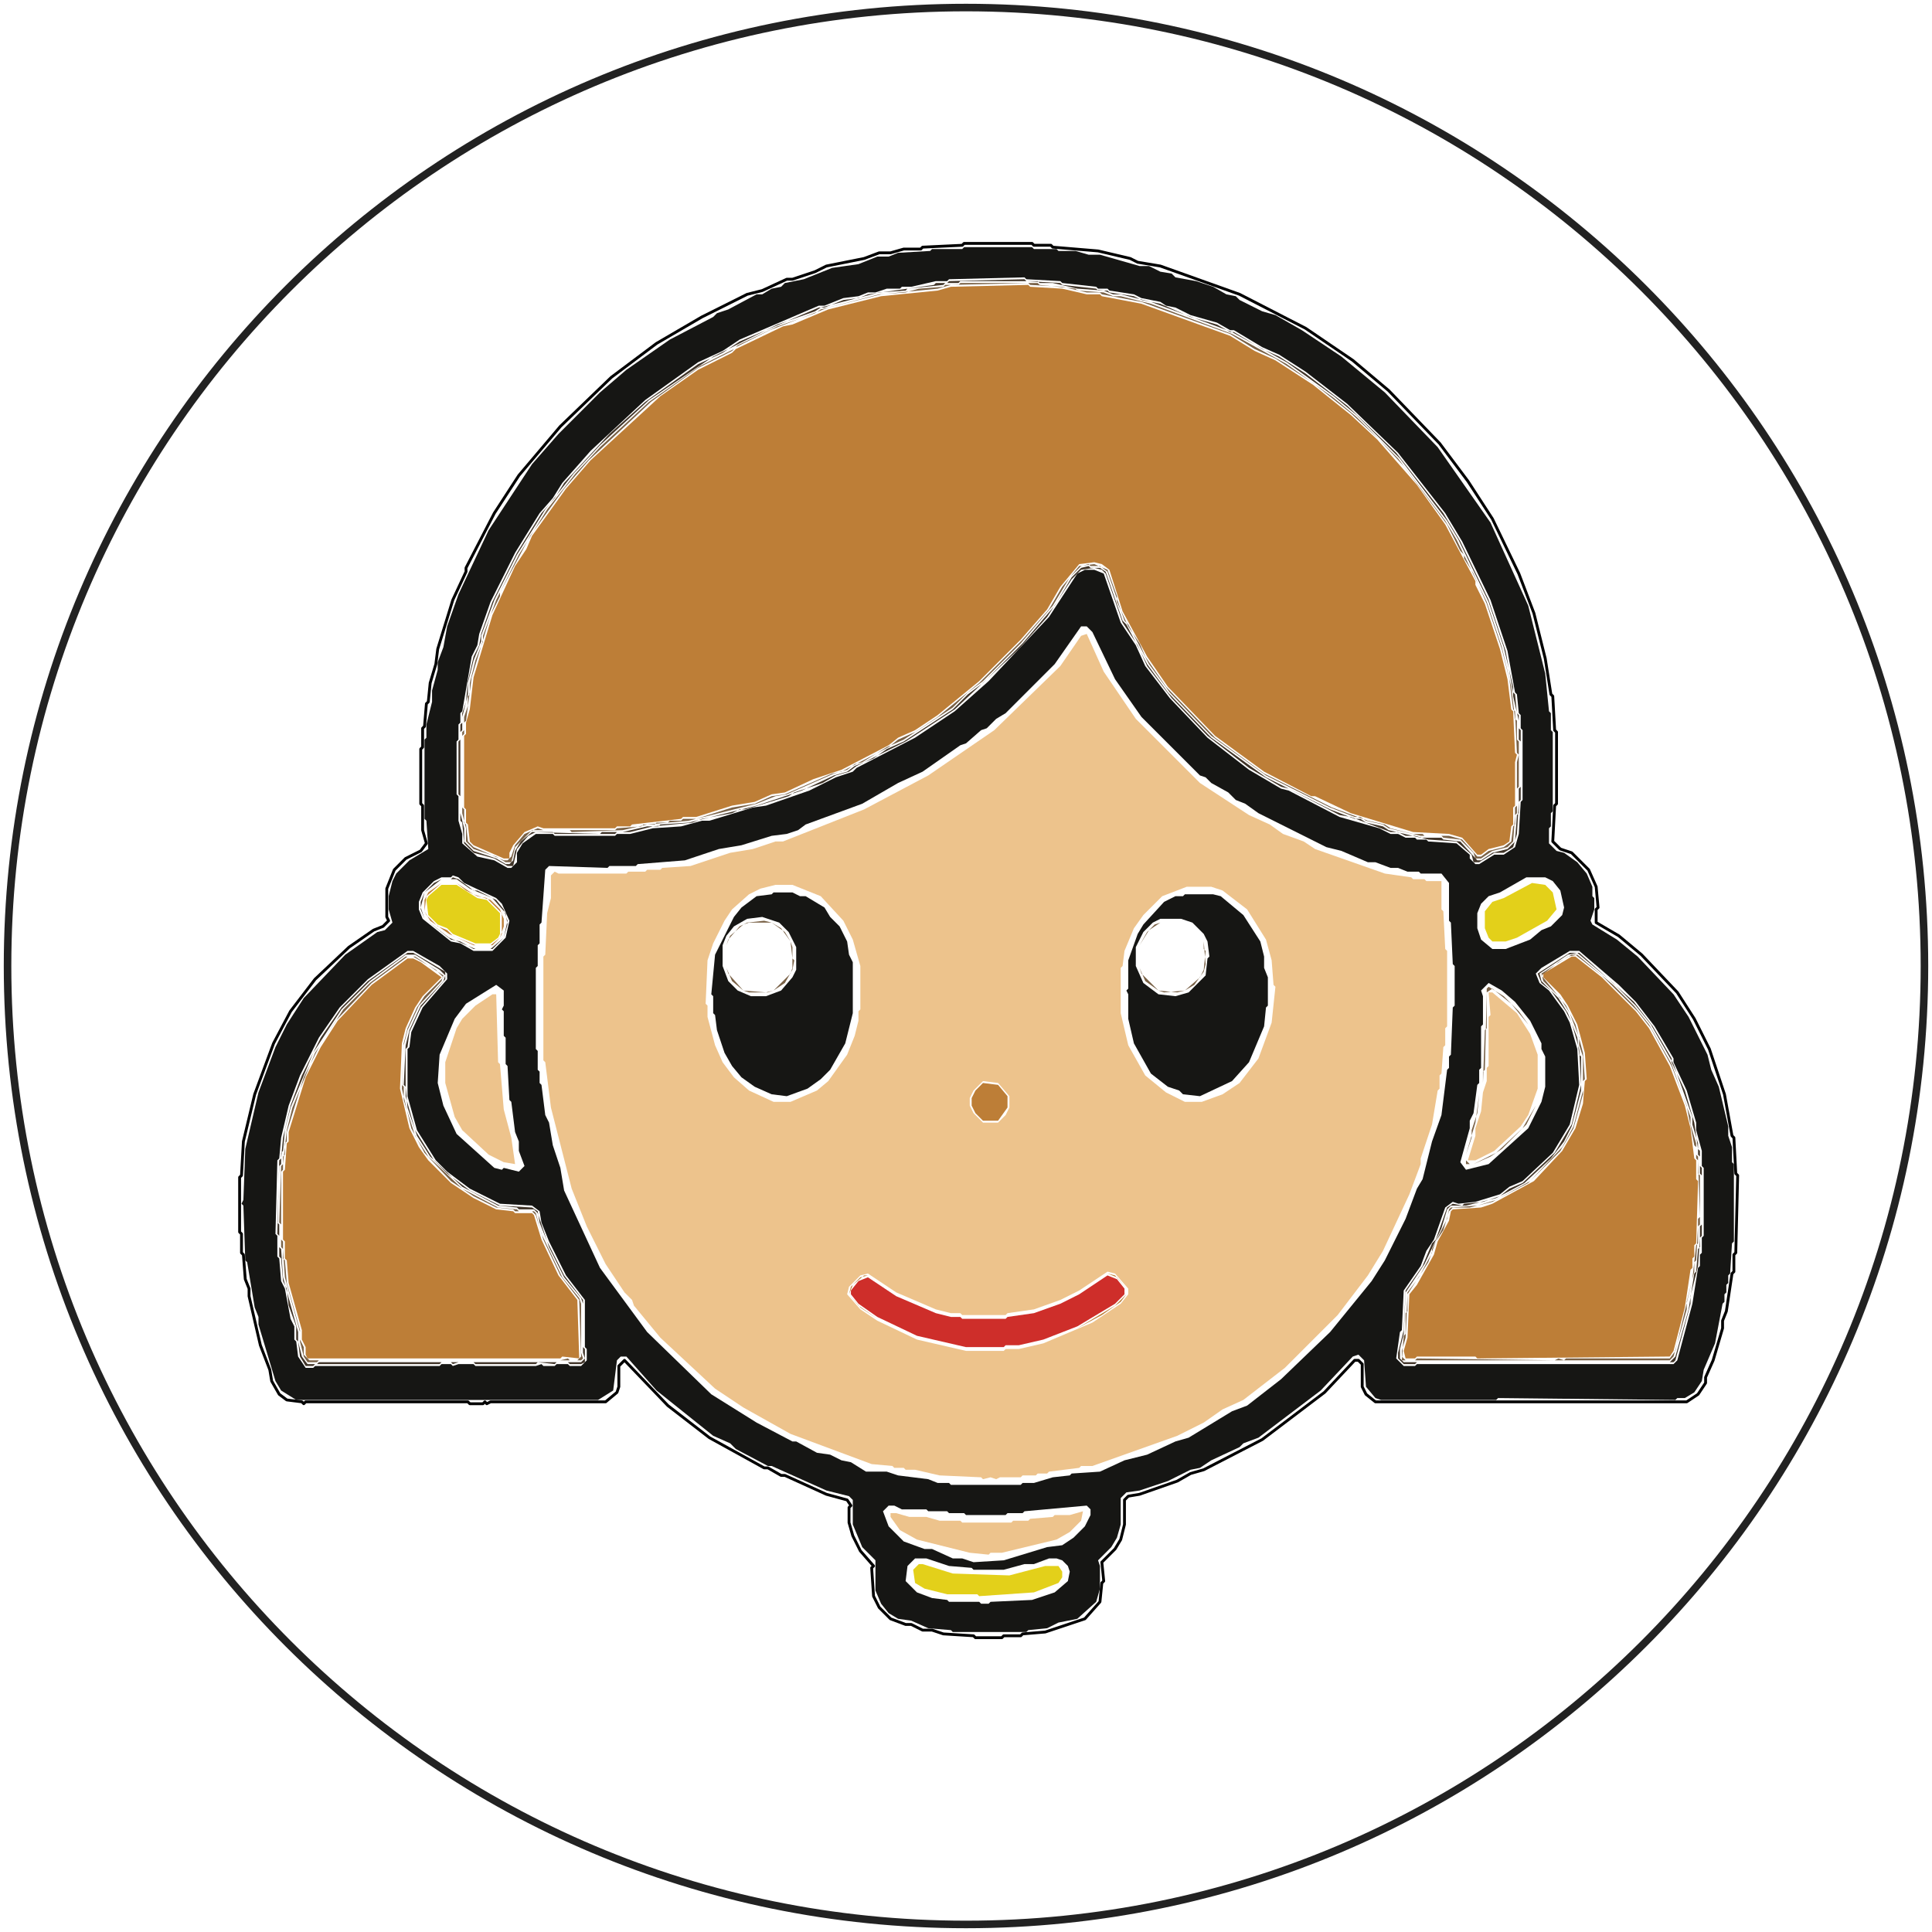
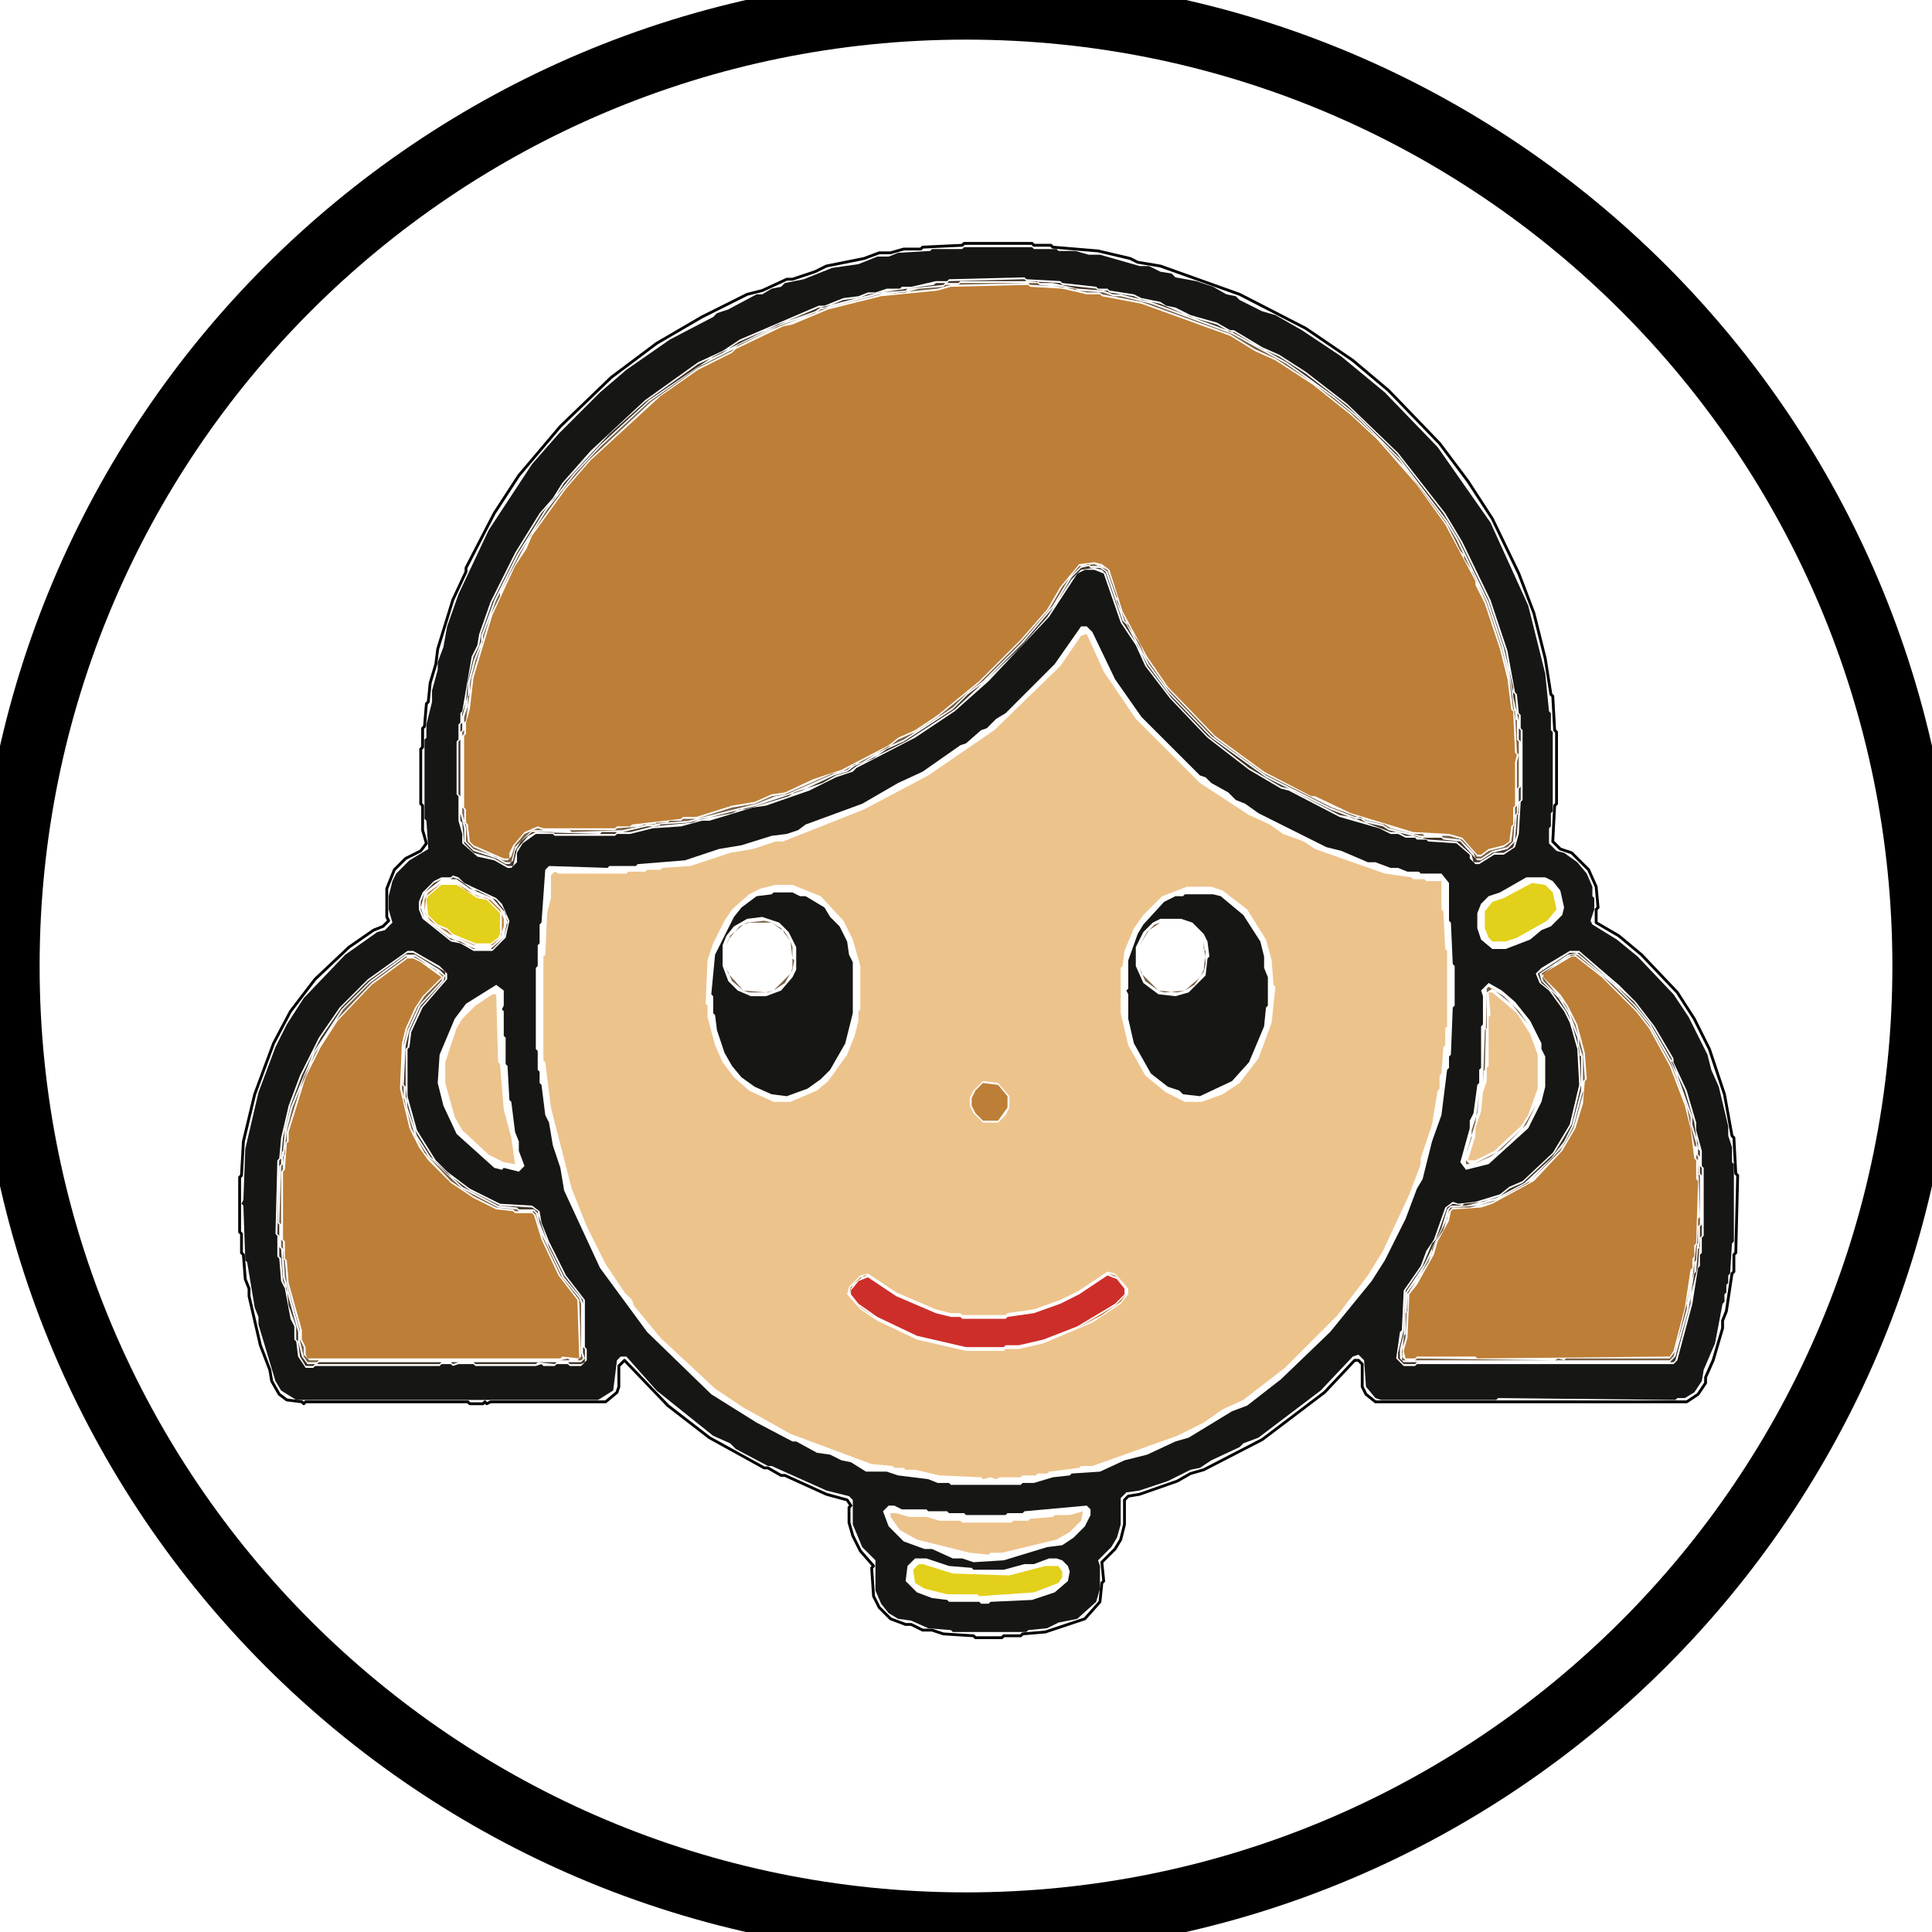
<svg xmlns="http://www.w3.org/2000/svg" width="1024" height="1024" viewBox="0 0 1024 1024">
-   <circle cx="512" cy="512" r="508" fill="none" stroke="#222" stroke-width="4" />
+   <circle cx="512" cy="512" r="508" fill="none" stroke="#000" stroke-width="34" />
  <path d="M 628,474 L 627,475 L 623,475 L 617,478 L 606,490 L 603,495 L 598,509 L 598,524 L 597,525 L 598,527 L 598,540 L 601,553 L 610,569 L 619,576 L 625,578 L 627,580 L 636,581 L 653,573 L 662,563 L 670,544 L 671,534 L 672,533 L 672,518 L 670,513 L 670,507 L 668,499 L 659,485 L 647,475 L 643,474 Z M 615,487 L 626,487 L 632,489 L 638,495 L 640,499 L 641,507 L 640,508 L 639,517 L 630,526 L 623,528 L 614,527 L 606,521 L 602,512 L 602,502 L 606,494 L 611,489 Z M 410,473 L 409,474 L 401,475 L 393,481 L 389,486 L 379,506 L 377,527 L 378,528 L 378,537 L 379,538 L 380,546 L 384,558 L 388,565 L 393,571 L 400,576 L 409,580 L 417,581 L 428,577 L 435,572 L 440,567 L 448,553 L 452,537 L 452,510 L 450,506 L 449,499 L 445,491 L 440,486 L 437,481 L 427,475 L 424,475 L 420,473 Z M 396,487 L 404,486 L 413,489 L 418,494 L 422,502 L 422,514 L 420,518 L 414,525 L 406,528 L 398,528 L 391,525 L 386,520 L 383,512 L 383,501 L 385,496 L 389,491 Z M 511,131 L 510,132 L 494,132 L 493,133 L 476,134 L 471,136 L 465,136 L 455,140 L 441,142 L 426,148 L 416,150 L 414,152 L 409,153 L 404,156 L 401,156 L 386,164 L 380,166 L 378,168 L 355,180 L 332,196 L 318,208 L 296,230 L 282,246 L 259,281 L 243,315 L 237,332 L 235,343 L 232,351 L 232,355 L 229,366 L 229,372 L 226,384 L 226,391 L 225,392 L 225,434 L 226,435 L 227,450 L 217,456 L 210,463 L 208,467 L 206,475 L 206,482 L 208,489 L 204,493 L 200,494 L 183,506 L 161,529 L 152,543 L 146,555 L 137,579 L 130,609 L 129,636 L 128,638 L 129,639 L 130,668 L 131,669 L 135,693 L 137,698 L 137,702 L 146,732 L 149,737 L 157,742 L 317,742 L 325,737 L 327,721 L 329,719 L 332,719 L 348,737 L 378,761 L 387,765 L 390,768 L 407,777 L 409,777 L 438,790 L 450,793 L 452,795 L 452,808 L 457,820 L 464,827 L 464,843 L 467,850 L 471,855 L 476,858 L 483,859 L 492,863 L 504,864 L 505,865 L 544,865 L 545,864 L 555,863 L 561,860 L 571,858 L 581,849 L 583,842 L 583,830 L 582,827 L 589,820 L 592,815 L 594,808 L 594,794 L 597,791 L 604,790 L 619,785 L 631,779 L 636,778 L 642,774 L 657,767 L 659,765 L 667,762 L 700,737 L 717,719 L 720,718 L 723,721 L 724,735 L 729,741 L 732,742 L 793,742 L 794,741 L 888,742 L 889,741 L 893,741 L 898,738 L 902,732 L 903,726 L 909,712 L 913,691 L 914,690 L 914,686 L 915,685 L 915,681 L 916,680 L 916,676 L 917,675 L 918,659 L 919,658 L 919,617 L 918,616 L 918,608 L 916,602 L 916,597 L 911,576 L 907,567 L 905,559 L 895,539 L 887,527 L 868,507 L 857,498 L 844,490 L 843,488 L 845,482 L 845,476 L 844,475 L 844,470 L 841,463 L 836,457 L 829,452 L 825,451 L 821,447 L 821,439 L 822,438 L 822,431 L 823,430 L 823,388 L 822,387 L 822,378 L 821,377 L 819,357 L 810,321 L 790,277 L 762,237 L 734,208 L 711,189 L 690,175 L 676,167 L 669,165 L 657,159 L 655,157 L 650,156 L 643,152 L 634,149 L 623,147 L 621,145 L 615,144 L 609,141 L 604,141 L 583,135 L 577,135 L 570,133 L 561,133 L 560,132 L 548,132 L 547,131 Z M 480,838 L 481,830 L 485,826 L 491,826 L 503,830 L 515,831 L 516,832 L 532,832 L 543,829 L 548,829 L 556,826 L 560,826 L 563,827 L 566,830 L 567,833 L 566,838 L 559,844 L 547,848 L 525,849 L 524,850 L 520,850 L 519,849 L 503,849 L 502,848 L 494,847 L 486,844 Z M 468,801 L 471,798 L 474,798 L 478,800 L 491,800 L 492,801 L 502,801 L 503,802 L 511,802 L 512,803 L 533,803 L 534,802 L 542,802 L 543,801 L 576,798 L 578,800 L 578,803 L 575,809 L 569,815 L 563,819 L 555,820 L 532,827 L 516,828 L 510,826 L 505,826 L 494,821 L 490,821 L 479,817 L 471,809 Z M 263,522 L 267,525 L 267,533 L 266,535 L 267,536 L 267,549 L 268,550 L 268,564 L 269,565 L 270,583 L 271,584 L 273,600 L 275,605 L 275,610 L 278,618 L 275,621 L 267,619 L 266,620 L 262,619 L 242,601 L 235,586 L 232,574 L 233,559 L 241,540 L 247,532 Z M 789,521 L 796,525 L 803,531 L 811,541 L 817,553 L 817,556 L 819,560 L 819,576 L 817,584 L 810,598 L 789,617 L 777,620 L 774,616 L 779,598 L 779,594 L 781,590 L 783,575 L 784,574 L 784,567 L 785,566 L 785,544 L 786,543 L 786,528 L 785,525 Z M 837,504 L 858,522 L 867,531 L 877,544 L 887,561 L 887,563 L 894,578 L 899,595 L 899,599 L 902,610 L 902,618 L 903,619 L 903,655 L 902,656 L 902,664 L 901,665 L 901,671 L 900,672 L 897,691 L 889,721 L 887,723 L 751,723 L 750,724 L 744,724 L 740,720 L 742,706 L 743,705 L 744,684 L 753,671 L 756,663 L 760,657 L 766,640 L 770,637 L 773,638 L 782,637 L 795,633 L 800,629 L 807,626 L 823,611 L 832,596 L 837,575 L 836,556 L 832,542 L 829,536 L 821,525 L 816,521 L 814,516 L 817,513 L 832,504 Z M 216,504 L 219,504 L 233,512 L 237,516 L 237,519 L 224,534 L 218,547 L 217,555 L 216,556 L 216,581 L 221,599 L 231,615 L 237,621 L 249,630 L 265,638 L 282,639 L 286,642 L 287,648 L 291,658 L 300,676 L 310,689 L 310,714 L 311,715 L 311,721 L 308,724 L 302,724 L 301,723 L 295,723 L 294,724 L 288,724 L 287,723 L 284,724 L 252,724 L 251,723 L 243,723 L 240,724 L 239,723 L 234,723 L 233,724 L 167,724 L 166,725 L 162,725 L 158,719 L 157,711 L 156,710 L 156,703 L 154,699 L 151,683 L 149,679 L 148,667 L 147,666 L 147,655 L 146,654 L 147,615 L 148,614 L 149,603 L 153,586 L 159,570 L 169,550 L 180,534 L 195,519 Z M 823,467 L 827,472 L 829,481 L 828,485 L 822,491 L 817,493 L 811,498 L 798,503 L 791,503 L 785,498 L 783,492 L 783,484 L 785,479 L 789,475 L 795,473 L 809,465 L 819,465 Z M 224,473 L 230,467 L 234,465 L 239,465 L 240,464 L 243,465 L 246,468 L 263,476 L 266,479 L 270,488 L 268,497 L 261,504 L 251,504 L 244,500 L 239,499 L 224,487 L 222,482 L 222,478 Z M 576,332 L 579,335 L 591,360 L 605,380 L 636,411 L 639,412 L 642,415 L 651,420 L 655,424 L 660,426 L 667,431 L 703,449 L 711,451 L 725,457 L 729,457 L 737,460 L 741,460 L 746,462 L 752,462 L 753,463 L 764,463 L 768,468 L 768,488 L 769,489 L 770,511 L 771,512 L 771,533 L 770,534 L 769,559 L 768,560 L 768,566 L 767,567 L 764,591 L 759,605 L 754,625 L 751,630 L 745,646 L 734,668 L 727,679 L 705,706 L 679,731 L 661,745 L 653,748 L 630,762 L 623,764 L 608,771 L 596,774 L 583,780 L 568,781 L 567,782 L 558,783 L 548,786 L 542,786 L 541,787 L 504,787 L 503,786 L 497,786 L 492,784 L 476,782 L 470,780 L 459,780 L 451,775 L 446,774 L 440,771 L 433,770 L 422,764 L 420,764 L 401,754 L 377,739 L 343,706 L 318,672 L 299,631 L 297,619 L 293,607 L 291,595 L 289,591 L 287,575 L 286,574 L 286,568 L 285,567 L 285,557 L 284,556 L 284,513 L 285,512 L 285,501 L 286,500 L 286,490 L 287,489 L 289,461 L 291,459 L 322,460 L 323,459 L 337,459 L 338,458 L 363,456 L 381,450 L 393,448 L 409,443 L 417,442 L 423,440 L 427,437 L 457,426 L 476,415 L 489,409 L 509,395 L 512,394 L 520,387 L 523,386 L 528,381 L 533,378 L 559,352 L 573,332 Z M 243,384 L 244,383 L 244,378 L 245,377 L 250,348 L 253,342 L 254,336 L 260,319 L 273,293 L 286,272 L 293,264 L 298,256 L 313,239 L 342,212 L 370,192 L 383,186 L 392,180 L 434,162 L 437,162 L 447,158 L 455,157 L 460,155 L 464,155 L 470,153 L 477,153 L 478,152 L 483,152 L 496,149 L 502,149 L 503,148 L 543,147 L 544,148 L 562,149 L 563,150 L 581,152 L 582,153 L 587,153 L 588,154 L 601,156 L 605,158 L 615,160 L 618,162 L 623,163 L 631,167 L 645,171 L 652,175 L 654,175 L 669,184 L 678,188 L 692,197 L 714,214 L 741,240 L 766,272 L 775,287 L 790,318 L 799,345 L 803,367 L 804,368 L 805,378 L 806,379 L 806,386 L 807,387 L 807,424 L 806,425 L 805,442 L 803,449 L 797,453 L 792,453 L 784,458 L 782,458 L 779,455 L 779,453 L 772,447 L 757,446 L 756,445 L 751,445 L 750,444 L 745,444 L 741,442 L 737,442 L 731,439 L 710,433 L 683,419 L 679,418 L 662,408 L 640,391 L 620,370 L 607,353 L 602,342 L 594,330 L 585,304 L 580,302 L 575,302 L 571,304 L 556,327 L 524,361 L 506,377 L 485,391 L 454,407 L 452,409 L 443,412 L 429,419 L 406,427 L 399,428 L 376,435 L 372,435 L 361,438 L 346,439 L 334,442 L 327,442 L 326,443 L 294,443 L 293,442 L 284,442 L 277,447 L 274,452 L 274,457 L 271,460 L 269,460 L 262,456 L 253,454 L 245,447 L 245,442 L 243,435 L 243,422 L 242,421 L 242,393 L 243,392 Z" fill="#161614" stroke="none" fill-rule="evenodd" />
  <path d="M 597,683 L 591,676 L 587,675 L 572,685 L 562,690 L 548,695 L 534,697 L 533,698 L 510,698 L 509,697 L 504,697 L 496,695 L 475,686 L 460,676 L 456,677 L 451,682 L 450,686 L 456,693 L 465,699 L 486,709 L 512,715 L 532,715 L 533,714 L 540,714 L 553,711 L 571,704 L 584,697 L 594,690 L 597,686 Z M 597,683 L 597,686 L 591,692 L 571,704 L 553,711 L 540,714 L 533,714 L 532,715 L 512,715 L 486,709 L 465,699 L 455,692 L 450,686 L 452,681 L 458,676 L 460,676 L 475,686 L 496,695 L 504,697 L 509,697 L 510,698 L 533,698 L 534,697 L 548,695 L 562,690 L 572,685 L 587,675 L 592,677 Z M 521,574 L 517,578 L 515,582 L 515,586 L 517,590 L 521,594 L 529,594 L 534,587 L 534,581 L 529,575 Z M 216,508 L 197,522 L 179,541 L 170,555 L 162,571 L 153,600 L 153,605 L 152,606 L 151,620 L 150,621 L 150,657 L 151,658 L 151,667 L 152,668 L 153,680 L 160,705 L 160,710 L 162,714 L 162,718 L 163,720 L 297,720 L 298,719 L 307,720 L 306,689 L 296,676 L 287,657 L 283,644 L 282,643 L 273,643 L 272,642 L 263,641 L 251,635 L 239,627 L 227,615 L 222,608 L 217,598 L 212,577 L 213,553 L 215,545 L 220,534 L 224,528 L 234,518 L 223,510 L 219,508 Z M 835,507 L 833,507 L 818,516 L 818,518 L 827,527 L 831,533 L 836,543 L 840,558 L 841,572 L 840,573 L 839,585 L 835,598 L 828,610 L 813,626 L 791,638 L 785,640 L 770,641 L 769,642 L 768,647 L 762,658 L 760,665 L 751,681 L 747,686 L 746,709 L 744,716 L 745,720 L 750,720 L 751,719 L 782,719 L 783,720 L 885,719 L 887,716 L 893,693 L 896,673 L 897,672 L 897,667 L 898,666 L 898,660 L 899,659 L 900,626 L 899,625 L 899,615 L 898,614 L 896,598 L 893,586 L 885,565 L 874,545 L 867,536 L 849,518 Z M 227,473 L 225,477 L 225,483 L 228,488 L 238,495 L 251,501 L 261,501 L 265,497 L 267,491 L 267,487 L 265,482 L 260,477 L 251,474 L 242,468 L 234,468 Z M 226,475 L 234,468 L 242,468 L 247,472 L 253,475 L 258,476 L 266,484 L 266,495 L 265,497 L 260,501 L 252,501 L 240,496 L 237,493 L 232,491 L 226,485 L 225,483 Z M 246,390 L 246,428 L 247,429 L 247,436 L 248,437 L 249,446 L 251,448 L 267,455 L 270,455 L 270,452 L 272,448 L 278,441 L 285,438 L 288,439 L 326,439 L 327,438 L 334,438 L 335,437 L 361,434 L 362,433 L 369,433 L 388,427 L 400,425 L 409,421 L 416,420 L 431,413 L 446,408 L 471,395 L 476,391 L 485,387 L 497,379 L 519,361 L 541,339 L 555,323 L 562,311 L 572,299 L 580,298 L 584,299 L 588,302 L 595,324 L 608,348 L 619,364 L 644,390 L 670,409 L 695,422 L 697,422 L 716,431 L 749,441 L 768,442 L 775,444 L 783,453 L 785,453 L 789,450 L 797,448 L 800,446 L 801,438 L 802,437 L 802,428 L 803,427 L 803,404 L 804,400 L 803,399 L 802,377 L 801,376 L 799,360 L 795,344 L 787,320 L 782,310 L 782,308 L 766,278 L 751,257 L 730,233 L 716,220 L 696,204 L 676,191 L 665,186 L 652,178 L 605,161 L 584,157 L 583,156 L 576,156 L 563,153 L 546,152 L 545,151 L 504,152 L 497,154 L 467,157 L 439,164 L 420,172 L 415,173 L 390,185 L 388,187 L 370,196 L 350,210 L 313,244 L 300,259 L 282,284 L 279,291 L 273,300 L 261,326 L 251,359 L 249,376 L 247,383 L 247,389 Z" fill="#bd7e37" stroke="none" fill-rule="evenodd" />
  <path d="M 574,801 L 567,803 L 559,803 L 558,804 L 546,805 L 545,806 L 537,806 L 536,807 L 510,807 L 509,806 L 498,806 L 491,804 L 482,804 L 475,802 L 472,802 L 472,804 L 477,811 L 486,816 L 514,823 L 524,824 L 525,823 L 531,823 L 560,816 L 567,812 L 573,806 Z M 261,527 L 252,533 L 245,540 L 242,545 L 236,563 L 236,574 L 241,592 L 245,599 L 259,612 L 267,616 L 273,617 L 271,603 L 267,588 L 265,564 L 264,563 L 263,527 Z M 791,526 L 789,526 L 790,538 L 789,539 L 789,565 L 788,566 L 788,573 L 786,579 L 785,589 L 782,598 L 782,602 L 778,615 L 782,615 L 792,610 L 806,597 L 810,591 L 815,577 L 815,559 L 811,548 L 804,537 Z M 576,336 L 573,337 L 562,353 L 527,387 L 492,411 L 458,429 L 415,446 L 411,446 L 399,450 L 387,452 L 366,459 L 351,460 L 350,461 L 343,461 L 342,462 L 333,462 L 332,463 L 296,463 L 294,462 L 292,464 L 292,476 L 290,484 L 289,506 L 288,507 L 288,562 L 289,563 L 292,587 L 303,630 L 311,650 L 321,670 L 331,685 L 335,689 L 336,692 L 350,709 L 379,736 L 394,746 L 419,760 L 462,776 L 473,777 L 474,778 L 479,778 L 480,779 L 485,779 L 498,782 L 520,783 L 521,784 L 525,783 L 528,784 L 530,783 L 541,783 L 542,782 L 549,782 L 550,781 L 555,781 L 556,780 L 572,778 L 573,777 L 579,777 L 624,761 L 638,754 L 648,747 L 659,742 L 681,725 L 709,697 L 725,676 L 733,663 L 747,633 L 753,617 L 753,614 L 759,596 L 762,578 L 763,577 L 763,570 L 764,569 L 765,555 L 766,554 L 766,545 L 767,544 L 767,504 L 766,503 L 765,483 L 764,482 L 764,467 L 756,467 L 755,466 L 749,466 L 748,465 L 734,463 L 697,450 L 691,446 L 680,442 L 673,437 L 662,432 L 636,415 L 602,381 L 585,356 Z M 598,683 L 598,686 L 594,691 L 579,701 L 553,712 L 540,715 L 533,715 L 532,716 L 512,716 L 486,710 L 465,700 L 456,694 L 449,686 L 450,682 L 456,676 L 460,675 L 475,685 L 496,694 L 504,696 L 509,696 L 510,697 L 533,697 L 534,696 L 548,694 L 562,689 L 572,684 L 587,674 L 591,675 Z M 521,573 L 529,574 L 535,581 L 535,587 L 533,591 L 529,595 L 521,595 L 516,590 L 514,586 L 514,582 L 516,578 Z M 629,470 L 642,470 L 648,472 L 661,482 L 671,498 L 674,509 L 675,522 L 676,523 L 674,542 L 667,561 L 657,574 L 648,580 L 637,584 L 628,584 L 618,579 L 607,570 L 598,554 L 594,537 L 594,513 L 595,512 L 596,504 L 601,492 L 606,485 L 616,475 Z M 411,469 L 420,469 L 435,475 L 447,488 L 452,498 L 456,512 L 456,535 L 455,536 L 455,541 L 453,549 L 449,559 L 439,573 L 433,578 L 419,584 L 410,584 L 397,578 L 389,571 L 383,563 L 379,554 L 375,539 L 375,533 L 374,532 L 375,509 L 378,500 L 384,488 L 388,482 L 397,474 L 403,471 Z" fill="#edc38c" stroke="none" fill-rule="evenodd" />
  <path d="M 789,523 L 788,524 L 788,545 L 787,546 L 786,574 L 784,580 L 783,590 L 780,599 L 780,603 L 777,612 L 777,617 L 781,617 L 790,613 L 796,609 L 809,596 L 814,586 L 817,576 L 817,560 L 815,553 L 810,543 L 805,536 L 797,528 Z M 791,524 L 801,532 L 810,543 L 815,553 L 817,560 L 817,576 L 814,586 L 807,598 L 793,611 L 781,617 L 779,617 L 777,615 L 777,612 L 782,595 L 784,580 L 786,574 L 786,568 L 787,567 L 788,526 Z M 215,507 L 196,521 L 182,535 L 167,558 L 155,587 L 152,599 L 150,617 L 149,618 L 148,648 L 149,649 L 149,661 L 150,662 L 151,677 L 159,706 L 159,711 L 161,719 L 163,722 L 168,722 L 169,721 L 308,721 L 309,720 L 308,717 L 308,691 L 307,688 L 298,677 L 287,654 L 284,643 L 283,642 L 275,642 L 274,641 L 264,640 L 245,630 L 227,613 L 220,602 L 214,583 L 214,576 L 213,575 L 214,554 L 216,546 L 222,533 L 234,520 L 235,517 L 220,507 Z M 216,507 L 219,507 L 231,514 L 235,518 L 225,528 L 221,534 L 216,545 L 214,553 L 213,577 L 218,598 L 225,611 L 239,626 L 251,634 L 263,640 L 272,641 L 273,642 L 282,642 L 284,644 L 288,657 L 297,676 L 307,689 L 308,719 L 306,721 L 302,721 L 301,720 L 297,721 L 164,721 L 161,718 L 161,714 L 159,710 L 159,705 L 152,680 L 151,668 L 150,667 L 150,658 L 149,657 L 149,621 L 150,620 L 150,613 L 151,612 L 151,606 L 152,605 L 152,600 L 161,571 L 169,555 L 178,541 L 197,521 Z M 836,506 L 831,507 L 817,516 L 818,520 L 827,529 L 832,537 L 837,550 L 837,554 L 839,560 L 839,578 L 834,597 L 828,608 L 811,626 L 793,636 L 783,639 L 769,640 L 768,641 L 767,646 L 759,662 L 759,664 L 752,677 L 746,685 L 746,695 L 745,696 L 745,707 L 744,708 L 743,721 L 885,721 L 887,719 L 894,694 L 894,690 L 898,674 L 898,669 L 899,668 L 900,650 L 901,649 L 901,623 L 900,622 L 900,613 L 899,612 L 899,606 L 896,596 L 896,592 L 886,564 L 874,543 L 866,533 L 855,522 Z M 835,506 L 849,517 L 868,536 L 875,545 L 886,565 L 894,586 L 898,607 L 899,608 L 899,614 L 900,615 L 901,645 L 900,646 L 900,659 L 899,660 L 897,678 L 888,716 L 885,720 L 830,720 L 829,721 L 826,720 L 824,721 L 751,720 L 750,721 L 745,721 L 743,719 L 743,716 L 745,709 L 746,686 L 757,669 L 761,658 L 765,652 L 768,642 L 770,640 L 779,640 L 791,637 L 810,627 L 827,610 L 834,598 L 839,580 L 839,573 L 840,572 L 839,558 L 835,543 L 830,533 L 817,517 L 826,510 L 833,506 Z M 612,490 L 608,494 L 604,501 L 604,513 L 607,520 L 614,525 L 617,526 L 628,525 L 633,522 L 638,515 L 639,511 L 638,499 L 636,495 L 632,491 L 626,489 L 615,489 Z M 615,489 L 626,489 L 632,491 L 636,495 L 638,499 L 638,503 L 639,504 L 638,514 L 636,518 L 628,525 L 624,526 L 614,525 L 605,516 L 604,513 L 604,501 L 609,493 Z M 409,489 L 405,488 L 396,489 L 392,491 L 386,498 L 385,501 L 385,513 L 388,520 L 394,525 L 397,526 L 407,526 L 410,525 L 416,521 L 420,514 L 421,509 L 420,508 L 419,499 L 416,494 Z M 394,490 L 397,489 L 409,489 L 414,492 L 419,499 L 420,502 L 420,513 L 419,516 L 410,525 L 406,526 L 394,525 L 386,516 L 385,513 L 385,501 L 387,496 Z M 245,388 L 245,431 L 247,439 L 247,446 L 251,450 L 263,454 L 268,457 L 271,457 L 273,449 L 282,440 L 302,440 L 303,441 L 330,440 L 343,437 L 365,435 L 401,426 L 411,422 L 417,421 L 442,410 L 449,408 L 453,405 L 457,404 L 470,396 L 479,392 L 505,375 L 513,367 L 521,361 L 541,341 L 558,321 L 567,306 L 573,300 L 577,299 L 578,300 L 583,300 L 587,303 L 596,329 L 598,331 L 609,352 L 620,367 L 642,390 L 671,411 L 705,428 L 718,433 L 721,433 L 724,435 L 733,437 L 736,439 L 753,443 L 764,443 L 765,444 L 774,445 L 781,452 L 782,455 L 785,455 L 791,451 L 799,449 L 802,446 L 803,432 L 804,431 L 804,418 L 805,417 L 805,393 L 804,392 L 804,382 L 803,381 L 801,364 L 796,343 L 788,319 L 772,286 L 766,276 L 741,243 L 719,221 L 707,211 L 682,193 L 653,177 L 610,161 L 594,157 L 590,157 L 585,155 L 571,154 L 570,153 L 551,151 L 550,150 L 509,150 L 508,151 L 501,151 L 500,152 L 487,153 L 480,155 L 466,156 L 435,164 L 432,166 L 412,173 L 391,183 L 389,185 L 371,194 L 344,213 L 318,237 L 305,251 L 290,270 L 275,294 L 263,318 L 256,337 L 256,340 L 252,350 L 249,362 L 249,368 L 248,369 L 248,374 L 246,380 L 246,387 Z M 245,390 L 246,389 L 246,383 L 247,382 L 250,359 L 260,326 L 265,316 L 265,314 L 281,284 L 299,259 L 312,244 L 345,213 L 370,195 L 388,186 L 390,184 L 408,175 L 439,163 L 467,156 L 497,153 L 504,151 L 545,150 L 546,151 L 563,152 L 576,155 L 583,155 L 584,156 L 605,160 L 652,177 L 665,185 L 676,190 L 696,203 L 716,219 L 731,233 L 744,247 L 767,278 L 774,292 L 776,294 L 776,296 L 781,304 L 788,320 L 796,344 L 800,360 L 802,376 L 803,377 L 804,399 L 805,400 L 804,404 L 804,427 L 803,428 L 803,437 L 802,438 L 801,446 L 797,449 L 789,451 L 785,454 L 783,454 L 775,445 L 768,443 L 755,443 L 754,442 L 749,442 L 737,439 L 734,437 L 725,435 L 706,428 L 670,410 L 644,391 L 618,364 L 607,348 L 604,341 L 598,332 L 592,319 L 592,316 L 587,302 L 580,299 L 572,300 L 563,311 L 556,323 L 542,339 L 519,362 L 497,380 L 485,388 L 476,392 L 471,396 L 446,409 L 441,410 L 416,421 L 409,422 L 400,426 L 388,428 L 369,434 L 362,434 L 361,435 L 355,435 L 354,436 L 348,436 L 347,437 L 341,437 L 340,438 L 327,439 L 326,440 L 288,440 L 285,439 L 278,442 L 273,448 L 271,454 L 269,456 L 267,456 L 251,449 L 248,446 L 247,437 L 246,436 L 246,429 L 245,428 Z" fill="#796146" stroke="none" fill-rule="evenodd" />
  <path d="M 596,683 L 592,678 L 587,676 L 572,686 L 562,691 L 548,696 L 534,698 L 533,699 L 510,699 L 509,698 L 504,698 L 496,696 L 475,687 L 460,677 L 455,679 L 451,684 L 451,686 L 455,691 L 465,698 L 486,708 L 512,714 L 532,714 L 533,713 L 540,713 L 553,710 L 571,703 L 591,691 L 596,686 Z" fill="#ce2e2a" stroke="none" fill-rule="evenodd" />
  <path d="M 837,505 L 832,505 L 815,516 L 817,521 L 822,525 L 830,536 L 833,542 L 837,556 L 838,575 L 833,596 L 824,611 L 807,627 L 800,630 L 795,634 L 786,637 L 776,638 L 775,639 L 770,638 L 767,640 L 761,657 L 759,659 L 754,671 L 745,684 L 744,705 L 741,717 L 741,720 L 744,723 L 750,723 L 751,722 L 887,722 L 888,721 L 896,691 L 896,687 L 900,671 L 901,656 L 902,655 L 902,619 L 901,618 L 901,610 L 900,609 L 898,595 L 893,578 L 886,563 L 886,561 L 876,544 L 866,531 Z M 836,505 L 855,521 L 867,533 L 875,543 L 887,564 L 897,592 L 897,596 L 900,606 L 900,612 L 901,613 L 901,622 L 902,623 L 902,649 L 901,650 L 901,661 L 900,662 L 899,674 L 898,675 L 895,694 L 888,719 L 885,722 L 744,722 L 742,720 L 742,715 L 744,707 L 745,685 L 755,670 L 764,651 L 767,641 L 769,639 L 777,639 L 793,635 L 808,627 L 822,614 L 829,605 L 833,597 L 838,578 L 838,560 L 837,559 L 836,550 L 831,537 L 826,529 L 817,520 L 816,516 L 831,506 Z M 216,505 L 195,520 L 181,534 L 170,550 L 160,570 L 154,586 L 150,603 L 149,614 L 148,615 L 147,654 L 148,655 L 148,666 L 149,667 L 150,679 L 152,683 L 153,692 L 157,703 L 157,710 L 158,711 L 159,719 L 162,724 L 166,724 L 167,723 L 233,723 L 234,722 L 239,722 L 240,723 L 243,722 L 251,722 L 252,723 L 284,723 L 285,722 L 294,723 L 295,722 L 301,722 L 302,723 L 308,723 L 310,722 L 310,715 L 309,714 L 309,689 L 299,676 L 290,658 L 286,648 L 285,642 L 282,640 L 265,639 L 249,631 L 237,622 L 230,615 L 220,599 L 215,581 L 215,556 L 216,555 L 217,547 L 223,534 L 236,519 L 236,515 L 219,505 Z M 215,506 L 220,506 L 233,514 L 236,517 L 235,520 L 223,533 L 217,546 L 215,554 L 214,575 L 215,576 L 216,587 L 221,602 L 228,613 L 245,629 L 264,639 L 274,640 L 275,641 L 283,641 L 285,643 L 291,661 L 299,677 L 308,688 L 309,691 L 309,717 L 310,720 L 308,722 L 169,722 L 168,723 L 163,723 L 160,719 L 158,711 L 158,706 L 150,677 L 149,662 L 148,661 L 148,649 L 147,648 L 148,618 L 149,617 L 149,611 L 150,610 L 151,599 L 154,587 L 166,558 L 181,535 L 196,520 Z M 225,473 L 223,478 L 223,482 L 225,487 L 239,498 L 244,499 L 251,503 L 261,503 L 267,497 L 269,488 L 267,482 L 263,477 L 253,472 L 251,472 L 243,466 L 240,465 L 239,466 L 234,466 L 230,468 Z M 225,473 L 234,466 L 242,466 L 249,471 L 261,476 L 268,484 L 269,490 L 267,497 L 260,503 L 252,503 L 238,497 L 225,487 L 223,481 Z M 243,393 L 243,421 L 244,422 L 244,435 L 245,436 L 246,447 L 251,452 L 262,455 L 269,459 L 272,459 L 274,450 L 280,443 L 284,441 L 293,441 L 294,442 L 326,442 L 327,441 L 334,441 L 346,438 L 367,436 L 372,434 L 388,431 L 392,429 L 395,429 L 418,422 L 421,420 L 436,415 L 443,411 L 450,409 L 454,406 L 480,393 L 506,376 L 540,344 L 555,327 L 568,307 L 573,302 L 580,301 L 584,302 L 586,304 L 595,330 L 603,342 L 608,353 L 621,370 L 640,390 L 662,407 L 679,417 L 683,418 L 710,432 L 716,433 L 737,441 L 741,441 L 745,443 L 750,443 L 757,445 L 772,446 L 780,453 L 781,457 L 784,457 L 792,452 L 797,452 L 802,449 L 804,442 L 805,425 L 806,424 L 806,387 L 805,386 L 805,379 L 804,378 L 803,368 L 802,367 L 798,345 L 789,318 L 774,287 L 765,272 L 740,240 L 714,215 L 692,198 L 678,189 L 669,185 L 654,176 L 652,176 L 645,172 L 631,168 L 615,161 L 605,159 L 601,157 L 588,155 L 587,154 L 582,154 L 581,153 L 563,151 L 562,150 L 544,149 L 543,148 L 503,149 L 502,150 L 496,150 L 495,151 L 460,156 L 455,158 L 447,159 L 437,163 L 434,163 L 392,181 L 383,187 L 370,193 L 342,213 L 323,230 L 299,256 L 294,264 L 287,272 L 274,293 L 261,319 L 255,336 L 254,342 L 251,348 L 248,361 L 247,372 L 245,378 L 245,383 L 244,384 L 244,392 Z M 244,388 L 245,387 L 245,380 L 248,368 L 248,362 L 251,350 L 255,340 L 255,337 L 262,318 L 274,294 L 289,270 L 304,251 L 318,236 L 344,212 L 378,189 L 412,172 L 432,165 L 435,163 L 466,155 L 480,154 L 481,153 L 500,151 L 501,150 L 508,150 L 509,149 L 550,149 L 551,150 L 558,150 L 571,153 L 585,154 L 590,156 L 594,156 L 610,160 L 653,176 L 682,192 L 707,210 L 719,220 L 742,243 L 767,276 L 773,286 L 789,319 L 797,343 L 802,364 L 802,369 L 805,382 L 805,392 L 806,393 L 806,417 L 805,418 L 805,431 L 804,432 L 803,446 L 799,450 L 791,452 L 785,456 L 783,456 L 774,446 L 765,445 L 764,444 L 753,444 L 736,440 L 733,438 L 724,436 L 721,434 L 718,434 L 705,429 L 671,412 L 642,391 L 619,367 L 608,352 L 597,331 L 595,329 L 586,303 L 583,301 L 578,301 L 577,300 L 573,301 L 568,306 L 559,321 L 542,341 L 521,362 L 513,368 L 505,376 L 479,393 L 470,397 L 463,402 L 453,406 L 449,409 L 442,411 L 425,419 L 401,427 L 365,436 L 350,437 L 349,438 L 343,438 L 330,441 L 319,441 L 318,442 L 282,441 L 276,446 L 273,451 L 272,456 L 270,458 L 268,458 L 263,455 L 251,451 L 246,446 L 246,439 L 244,431 Z" fill="#403428" stroke="none" fill-rule="evenodd" />
  <path d="M 484,832 L 485,839 L 490,842 L 502,845 L 518,845 L 519,846 L 548,844 L 561,839 L 563,836 L 563,833 L 561,830 L 554,830 L 535,835 L 505,834 L 489,829 L 487,829 Z M 227,475 L 226,477 L 227,485 L 232,490 L 237,492 L 240,495 L 252,500 L 260,500 L 264,497 L 265,495 L 265,484 L 258,477 L 253,476 L 242,469 L 234,469 Z M 823,473 L 819,469 L 812,468 L 797,476 L 791,478 L 787,483 L 787,492 L 789,497 L 791,499 L 798,499 L 804,497 L 820,488 L 825,482 Z" fill="#e3d01a" stroke="none" fill-rule="evenodd" />
  <path d="M 511,129 L 510,130 L 489,131 L 488,132 L 479,132 L 472,134 L 466,134 L 458,137 L 438,141 L 432,144 L 420,148 L 417,148 L 404,154 L 396,156 L 372,168 L 348,182 L 324,200 L 297,226 L 275,252 L 262,272 L 247,301 L 247,303 L 240,318 L 232,344 L 231,352 L 228,362 L 227,372 L 226,373 L 225,385 L 224,386 L 224,396 L 223,397 L 223,426 L 224,427 L 224,440 L 226,447 L 223,451 L 215,455 L 209,461 L 205,471 L 205,486 L 206,488 L 203,491 L 198,493 L 185,502 L 167,519 L 154,536 L 145,553 L 135,580 L 129,605 L 128,623 L 127,624 L 127,653 L 128,654 L 128,664 L 129,665 L 130,678 L 132,683 L 132,687 L 138,713 L 143,726 L 144,732 L 148,739 L 152,742 L 160,743 L 161,744 L 162,743 L 248,743 L 249,744 L 256,744 L 257,743 L 258,744 L 260,743 L 321,743 L 327,738 L 328,735 L 328,724 L 331,721 L 354,745 L 376,762 L 405,778 L 407,778 L 414,782 L 416,782 L 438,792 L 449,795 L 451,798 L 450,799 L 450,807 L 452,814 L 456,822 L 463,830 L 462,831 L 463,846 L 466,852 L 472,858 L 480,861 L 483,861 L 489,864 L 494,864 L 500,866 L 516,867 L 517,868 L 531,868 L 532,867 L 541,867 L 542,866 L 554,865 L 575,858 L 583,849 L 584,839 L 585,838 L 584,828 L 591,821 L 594,816 L 596,808 L 596,795 L 598,793 L 604,792 L 624,785 L 631,781 L 638,779 L 669,763 L 702,738 L 718,721 L 720,721 L 722,723 L 722,735 L 724,739 L 729,743 L 894,743 L 900,739 L 904,733 L 904,730 L 908,721 L 913,704 L 913,700 L 915,695 L 918,675 L 919,674 L 919,665 L 920,664 L 921,623 L 920,622 L 919,603 L 918,602 L 914,580 L 906,556 L 898,540 L 889,526 L 870,506 L 858,496 L 846,489 L 846,482 L 847,481 L 846,470 L 842,461 L 833,452 L 827,450 L 823,446 L 824,427 L 825,426 L 825,388 L 824,387 L 823,369 L 822,368 L 819,349 L 813,325 L 805,304 L 791,275 L 778,255 L 763,235 L 736,207 L 717,191 L 692,174 L 657,156 L 615,141 L 603,139 L 599,137 L 582,133 L 558,131 L 557,130 L 548,130 L 547,129 Z" fill="none" stroke="black" stroke-width="1.5" stroke-linejoin="round" stroke-linecap="round" />
</svg>
